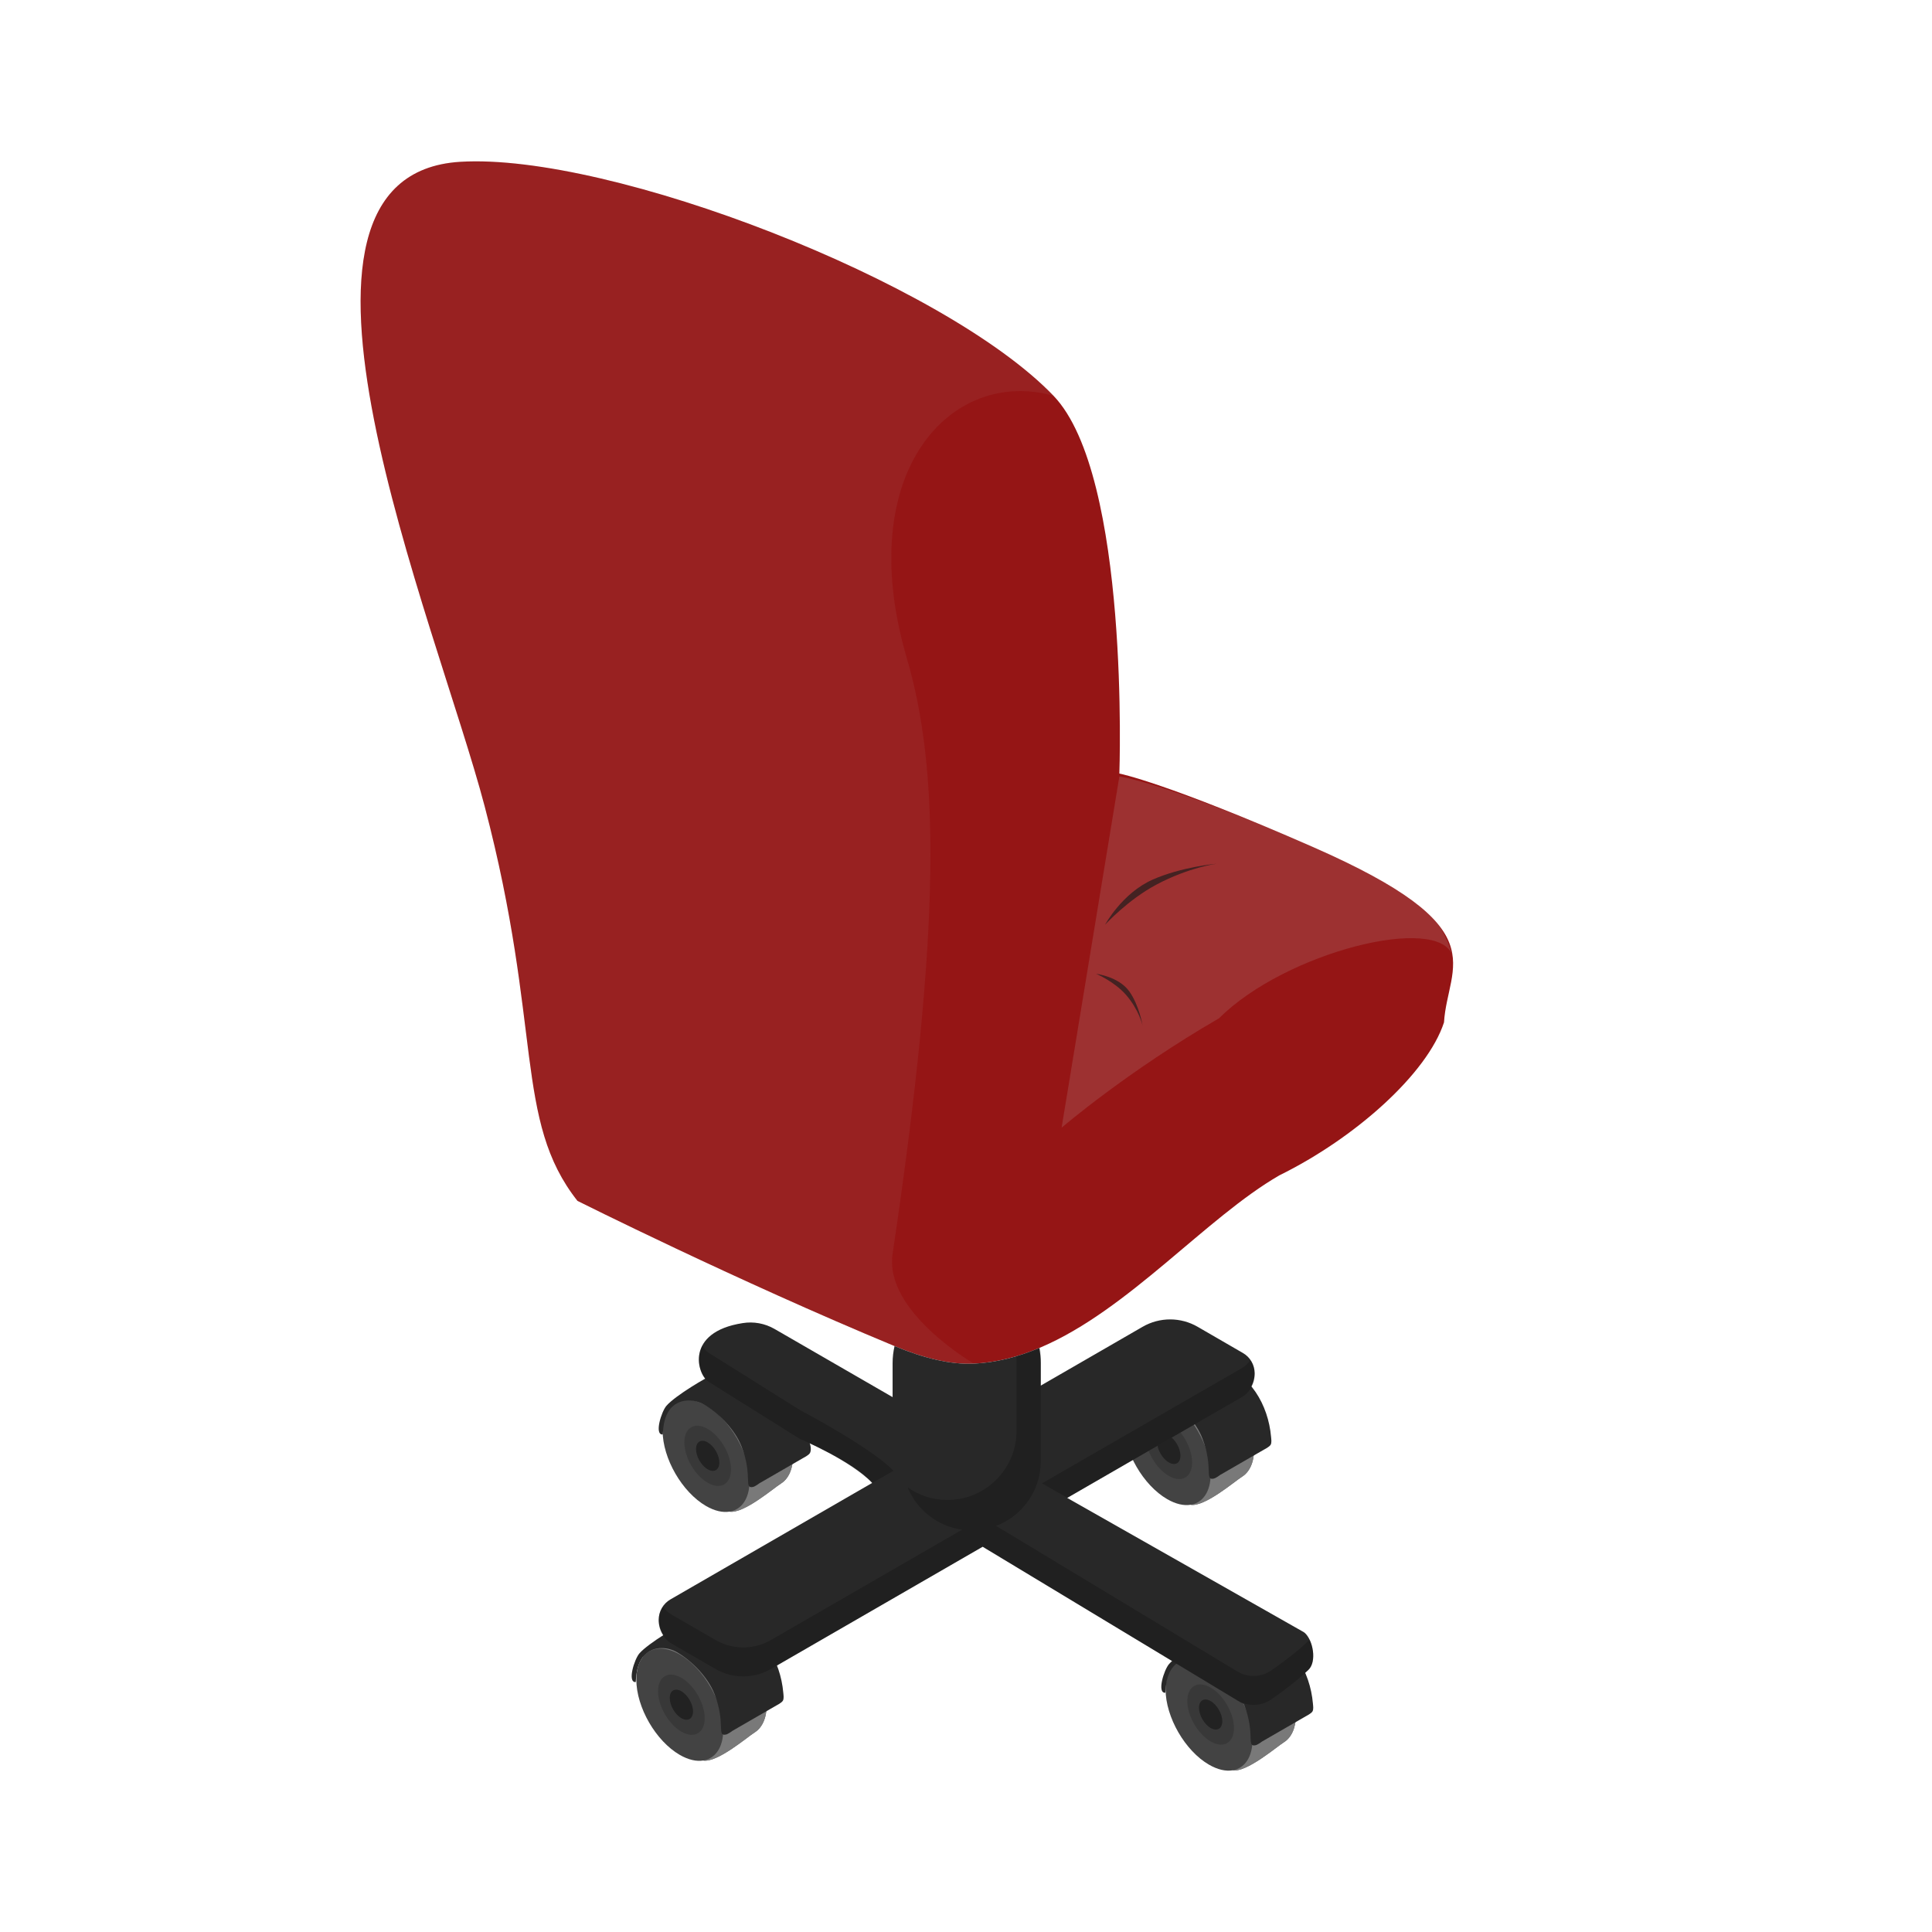
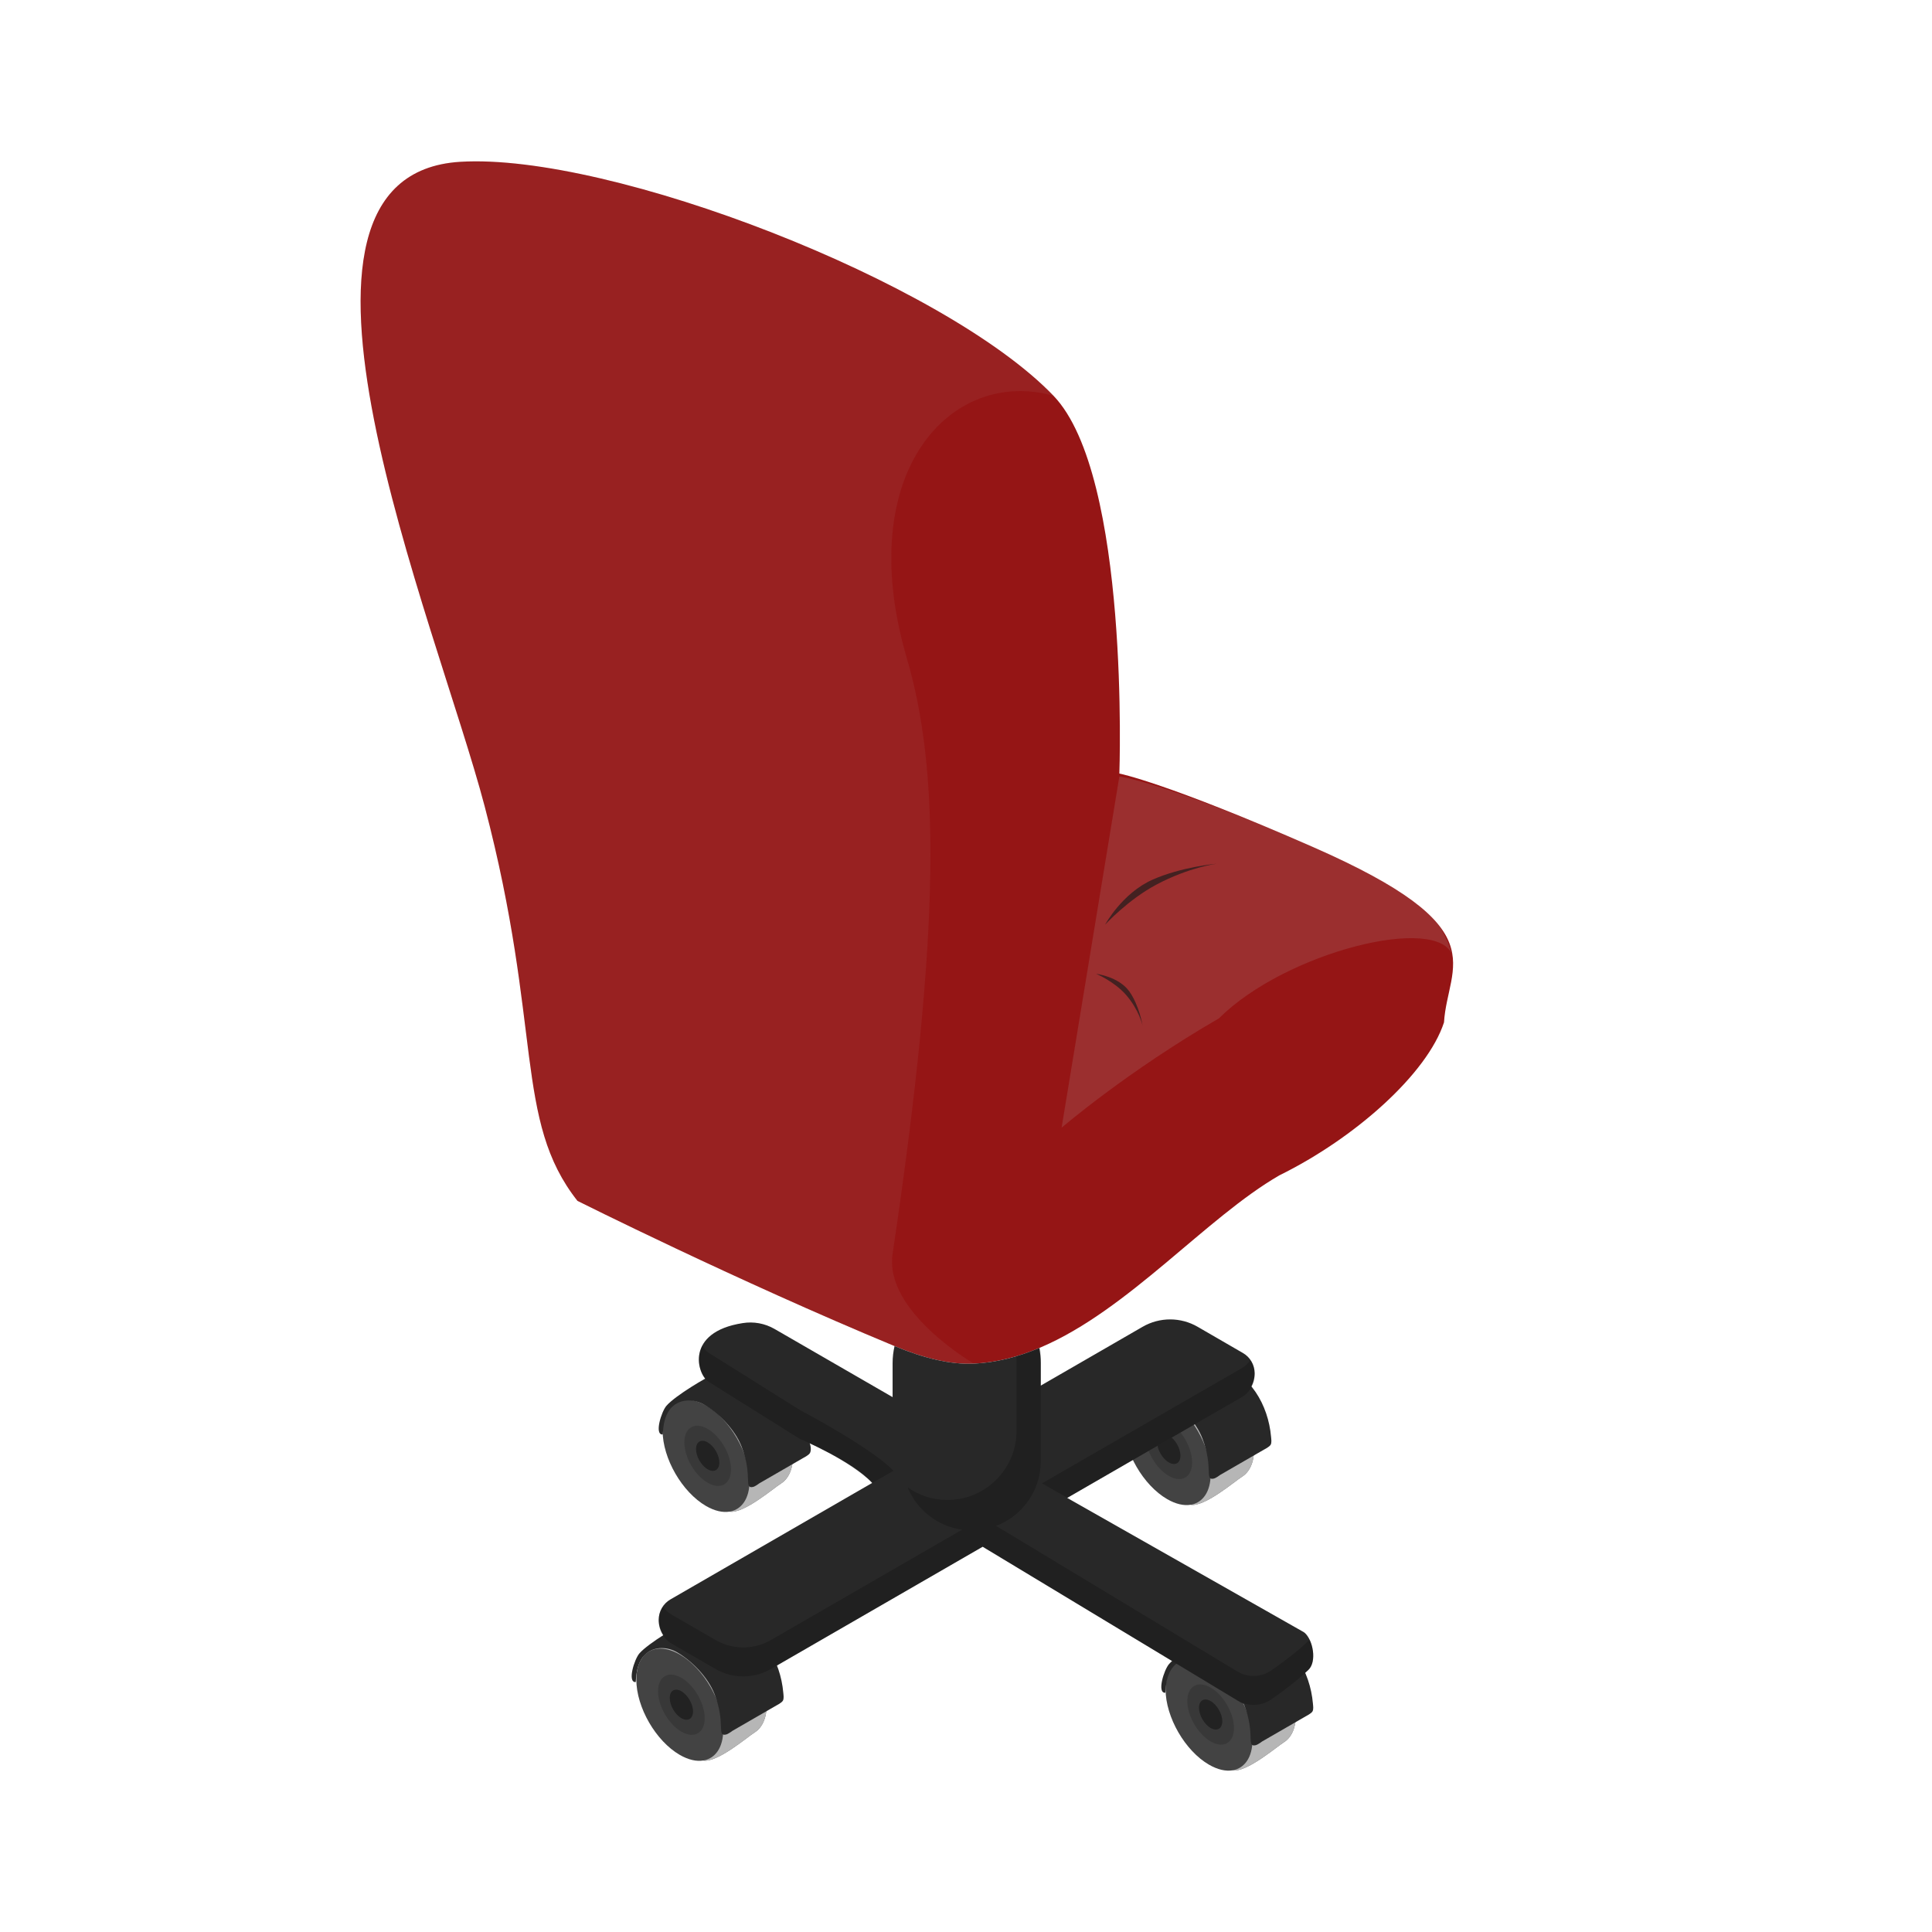
<svg xmlns="http://www.w3.org/2000/svg" width="100%" height="100%" viewBox="0 0 200 200" version="1.1" xml:space="preserve" style="fill-rule:evenodd;clip-rule:evenodd;stroke-linejoin:round;stroke-miterlimit:2;">
  <path d="M121.321,172.564c0.436,-1.058 4.046,-2.527 4.665,-2.791c1.19,-0.508 2.157,-0.953 3.674,-0.077c2.483,1.433 4.499,4.925 4.499,7.792c0,1.395 -0.476,2.386 -1.252,2.872c-0.766,0.48 -3.875,3.159 -5.319,2.904c-0.7,0.115 -1.533,-0.065 -2.427,-0.581c-2.483,-1.433 -4.499,-4.925 -4.499,-7.792c0,-0.992 0.241,-1.78 0.659,-2.327Z" style="fill:#282828;fill-opacity:0.87;" />
-   <path d="M121.321,172.564c0.436,-1.058 4.046,-2.527 4.665,-2.791c1.19,-0.508 2.157,-0.953 3.674,-0.077c2.483,1.433 4.499,4.925 4.499,7.792c0,1.395 -0.476,2.386 -1.252,2.872c-0.766,0.48 -3.875,3.159 -5.319,2.904c1.246,-0.205 2.072,-1.343 2.072,-3.178c0,-2.867 -2.016,-6.359 -4.499,-7.793c-1.624,-0.938 -3.049,-0.764 -3.84,0.271Z" style="fill:#818181;fill-opacity:0.87;" />
+   <path d="M121.321,172.564c0.436,-1.058 4.046,-2.527 4.665,-2.791c1.19,-0.508 2.157,-0.953 3.674,-0.077c2.483,1.433 4.499,4.925 4.499,7.792c0,1.395 -0.476,2.386 -1.252,2.872c-0.766,0.48 -3.875,3.159 -5.319,2.904c1.246,-0.205 2.072,-1.343 2.072,-3.178c0,-2.867 -2.016,-6.359 -4.499,-7.793c-1.624,-0.938 -3.049,-0.764 -3.84,0.271Z" style="fill:#c7c7c7;fill-opacity:0.87;" />
  <path d="M125.326,174.7c1.333,0.769 2.414,2.643 2.414,4.182c0,1.538 -1.081,2.163 -2.414,1.393c-1.332,-0.769 -2.414,-2.643 -2.414,-4.181c0,-1.539 1.082,-2.163 2.414,-1.394Z" style="fill:#282828;fill-opacity:0.4;" />
  <path d="M125.326,176.096c0.665,0.384 1.205,1.319 1.205,2.087c0,0.769 -0.54,1.08 -1.205,0.696c-0.665,-0.384 -1.205,-1.319 -1.205,-2.087c0,-0.768 0.54,-1.08 1.205,-0.696Z" style="fill-opacity:0.4;" />
  <path d="M66.532,171.548c0.436,-1.059 4.045,-2.528 4.664,-2.792c1.191,-0.508 2.158,-0.953 3.675,-0.077c2.483,1.434 4.499,4.925 4.499,7.793c0,1.394 -0.477,2.386 -1.252,2.871c-0.766,0.48 -3.875,3.16 -5.319,2.904c-0.701,0.115 -1.534,-0.065 -2.427,-0.58c-2.483,-1.434 -4.499,-4.926 -4.499,-7.793c0,-0.991 0.241,-1.779 0.659,-2.326Z" style="fill:#282828;fill-opacity:0.87;" />
-   <path d="M66.532,171.548c0.436,-1.059 4.045,-2.528 4.664,-2.792c1.191,-0.508 2.158,-0.953 3.675,-0.077c2.483,1.434 4.499,4.925 4.499,7.793c0,1.394 -0.477,2.386 -1.252,2.871c-0.766,0.48 -3.875,3.16 -5.319,2.904c1.246,-0.205 2.072,-1.342 2.072,-3.178c0,-2.867 -2.016,-6.359 -4.499,-7.792c-1.624,-0.938 -3.049,-0.765 -3.84,0.271Z" style="fill:#818181;fill-opacity:0.87;" />
+   <path d="M66.532,171.548c0.436,-1.059 4.045,-2.528 4.664,-2.792c1.191,-0.508 2.158,-0.953 3.675,-0.077c2.483,1.434 4.499,4.925 4.499,7.793c0,1.394 -0.477,2.386 -1.252,2.871c-0.766,0.48 -3.875,3.16 -5.319,2.904c1.246,-0.205 2.072,-1.342 2.072,-3.178c0,-2.867 -2.016,-6.359 -4.499,-7.792c-1.624,-0.938 -3.049,-0.765 -3.84,0.271Z" style="fill:#c7c7c7;fill-opacity:0.87;" />
  <path d="M70.537,173.683c1.332,0.77 2.414,2.643 2.414,4.182c0,1.538 -1.082,2.163 -2.414,1.394c-1.333,-0.77 -2.414,-2.643 -2.414,-4.182c-0,-1.538 1.081,-2.163 2.414,-1.394Z" style="fill:#282828;fill-opacity:0.4;" />
  <path d="M70.537,175.079c0.665,0.384 1.205,1.32 1.205,2.088c0,0.768 -0.54,1.08 -1.205,0.696c-0.665,-0.384 -1.205,-1.32 -1.205,-2.088c-0,-0.768 0.54,-1.08 1.205,-0.696Z" style="fill-opacity:0.4;" />
  <path d="M116.989,145.073c0.436,-1.058 4.045,-2.527 4.664,-2.791c1.191,-0.508 2.158,-0.953 3.675,-0.077c2.483,1.433 4.499,4.925 4.499,7.792c-0,1.395 -0.477,2.386 -1.252,2.872c-0.766,0.48 -3.876,3.159 -5.319,2.904c-0.701,0.115 -1.534,-0.065 -2.427,-0.581c-2.483,-1.433 -4.499,-4.925 -4.499,-7.792c-0,-0.992 0.241,-1.779 0.659,-2.327Z" style="fill:#282828;fill-opacity:0.87;" />
-   <path d="M116.989,145.073c0.436,-1.058 4.045,-2.527 4.664,-2.791c1.191,-0.508 2.158,-0.953 3.675,-0.077c2.483,1.433 4.499,4.925 4.499,7.792c-0,1.395 -0.477,2.386 -1.252,2.872c-0.766,0.48 -3.876,3.159 -5.319,2.904c1.246,-0.205 2.072,-1.343 2.072,-3.178c-0,-2.867 -2.016,-6.359 -4.499,-7.793c-1.625,-0.938 -3.049,-0.764 -3.84,0.271Z" style="fill:#818181;fill-opacity:0.87;" />
+   <path d="M116.989,145.073c0.436,-1.058 4.045,-2.527 4.664,-2.791c1.191,-0.508 2.158,-0.953 3.675,-0.077c2.483,1.433 4.499,4.925 4.499,7.792c-0,1.395 -0.477,2.386 -1.252,2.872c-0.766,0.48 -3.876,3.159 -5.319,2.904c1.246,-0.205 2.072,-1.343 2.072,-3.178c-0,-2.867 -2.016,-6.359 -4.499,-7.793c-1.625,-0.938 -3.049,-0.764 -3.84,0.271Z" style="fill:#c7c7c7;fill-opacity:0.87;" />
  <path d="M120.994,147.209c1.332,0.769 2.414,2.643 2.414,4.182c-0,1.538 -1.082,2.163 -2.414,1.393c-1.333,-0.769 -2.414,-2.642 -2.414,-4.181c-0,-1.539 1.081,-2.163 2.414,-1.394Z" style="fill:#282828;fill-opacity:0.4;" />
  <path d="M120.994,148.605c0.665,0.384 1.205,1.32 1.205,2.088c-0,0.768 -0.54,1.079 -1.205,0.695c-0.665,-0.384 -1.205,-1.319 -1.205,-2.087c-0,-0.768 0.54,-1.08 1.205,-0.696Z" style="fill-opacity:0.4;" />
  <path d="M69.254,145.784c0.436,-1.059 4.045,-2.528 4.664,-2.792c1.191,-0.508 2.158,-0.953 3.675,-0.077c2.483,1.434 4.499,4.925 4.499,7.793c-0,1.394 -0.477,2.386 -1.252,2.871c-0.766,0.48 -3.876,3.16 -5.319,2.904c-0.701,0.115 -1.534,-0.065 -2.427,-0.58c-2.483,-1.434 -4.499,-4.926 -4.499,-7.793c-0,-0.991 0.241,-1.779 0.659,-2.326Z" style="fill:#282828;fill-opacity:0.87;" />
-   <path d="M69.254,145.784c0.436,-1.059 4.045,-2.528 4.664,-2.792c1.191,-0.508 2.158,-0.953 3.675,-0.077c2.483,1.434 4.499,4.925 4.499,7.793c-0,1.394 -0.477,2.386 -1.252,2.871c-0.766,0.48 -3.876,3.16 -5.319,2.904c1.246,-0.205 2.072,-1.342 2.072,-3.178c-0,-2.867 -2.016,-6.359 -4.499,-7.792c-1.625,-0.938 -3.049,-0.764 -3.84,0.271Z" style="fill:#818181;fill-opacity:0.87;" />
+   <path d="M69.254,145.784c0.436,-1.059 4.045,-2.528 4.664,-2.792c1.191,-0.508 2.158,-0.953 3.675,-0.077c2.483,1.434 4.499,4.925 4.499,7.793c-0,1.394 -0.477,2.386 -1.252,2.871c-0.766,0.48 -3.876,3.16 -5.319,2.904c1.246,-0.205 2.072,-1.342 2.072,-3.178c-0,-2.867 -2.016,-6.359 -4.499,-7.792c-1.625,-0.938 -3.049,-0.764 -3.84,0.271Z" style="fill:#c7c7c7;fill-opacity:0.87;" />
  <path d="M73.259,147.919c1.332,0.77 2.414,2.643 2.414,4.182c-0,1.539 -1.082,2.163 -2.414,1.394c-1.333,-0.769 -2.415,-2.643 -2.415,-4.182c0,-1.538 1.082,-2.163 2.415,-1.394Z" style="fill:#282828;fill-opacity:0.4;" />
  <path d="M73.259,149.315c0.665,0.385 1.205,1.32 1.205,2.088c-0,0.768 -0.54,1.08 -1.205,0.696c-0.665,-0.384 -1.205,-1.32 -1.205,-2.088c-0,-0.768 0.54,-1.08 1.205,-0.696Z" style="fill-opacity:0.4;" />
  <path d="M77.959,153.925c-0.998,0.227 -0.019,-1.116 -1.181,-4.156c-0.698,-1.828 -2.425,-3.515 -3.918,-4.377c-0.866,-0.5 -2.225,-0.664 -3.187,0.164c-1.163,1.001 -0.996,2.939 -1.078,2.942c-0.883,0.04 -0.126,-2.377 0.396,-2.973c0.947,-1.081 4.171,-2.965 4.948,-3.296c1.494,-0.637 2.707,-1.195 4.61,-0.097c2.469,1.426 4.57,4.474 5.335,7.468c0.069,0.269 0.079,0.601 -0.041,0.821c-0.12,0.22 -0.679,0.499 -0.679,0.499l-4.546,2.625c-0,-0 -0.425,0.327 -0.659,0.38Z" style="fill:#282828;" />
  <path d="M75.161,179.557c-0.998,0.227 -0.019,-1.116 -1.18,-4.156c-0.699,-1.828 -2.426,-3.515 -3.919,-4.377c-0.866,-0.5 -2.225,-0.664 -3.186,0.164c-1.163,1.001 -0.997,2.939 -1.079,2.942c-0.882,0.04 -0.126,-2.377 0.396,-2.973c0.947,-1.081 4.171,-2.965 4.948,-3.296c1.494,-0.637 2.506,-0.731 4.61,-0.097c3.152,0.951 5.044,4.144 5.335,7.468c0.025,0.276 0.079,0.601 -0.041,0.821c-0.12,0.22 -0.679,0.499 -0.679,0.499l-4.546,2.625c0,-0 -0.425,0.327 -0.659,0.38Z" style="fill:#282828;" />
  <path d="M125.655,153.061c-0.998,0.228 -0.019,-1.116 -1.181,-4.155c-0.698,-1.829 -2.425,-3.516 -3.918,-4.377c-0.867,-0.501 -2.225,-0.664 -3.187,0.163c-1.163,1.001 -0.996,2.939 -1.078,2.943c-0.883,0.039 -0.126,-2.378 0.396,-2.974c0.946,-1.08 4.171,-2.964 4.948,-3.296c1.494,-0.637 2.506,-0.731 4.61,-0.096c3.152,0.95 5.044,4.143 5.335,7.468c0.024,0.276 0.079,0.601 -0.041,0.821c-0.12,0.22 -0.68,0.499 -0.68,0.499l-4.545,2.624c-0,0 -0.425,0.327 -0.659,0.38Z" style="fill:#282828;" />
  <path d="M129.987,180.662c-0.998,0.228 -0.019,-1.116 -1.18,-4.156c-0.699,-1.828 -2.426,-3.515 -3.919,-4.376c-0.866,-0.501 -2.225,-0.665 -3.186,0.163c-1.163,1.001 -0.997,2.939 -1.079,2.943c-0.882,0.039 -0.126,-2.378 0.396,-2.974c0.947,-1.08 4.171,-2.964 4.948,-3.296c1.494,-0.637 2.506,-0.731 4.61,-0.096c3.152,0.95 5.044,4.143 5.335,7.468c0.025,0.276 0.079,0.601 -0.041,0.821c-0.12,0.22 -0.679,0.499 -0.679,0.499l-4.546,2.624c0,0 -0.425,0.327 -0.659,0.38Z" style="fill:#282828;" />
  <path d="M115.876,80.077c-0,0 1.115,-30.836 -6.813,-39.103c-11.314,-11.797 -45.886,-25.175 -61.428,-24.223c-22.137,1.355 -2.484,47.61 2.536,66.711c6.025,22.925 3.01,32.48 9.608,40.853c-0,0 16.412,8.221 32.826,15.032c3.003,1.246 5.8,1.934 8.217,1.817c2.38,-0.115 4.683,-0.731 6.92,-1.687c9.102,-3.892 17.107,-13.424 24.695,-17.804c7.854,-3.862 15.311,-10.527 17.046,-15.837c0.367,-6.026 5.667,-9.707 -13.537,-18.139c-15.23,-6.687 -20.07,-7.62 -20.07,-7.62Z" style="fill:#951515;" />
  <path d="M92.402,129.804c5.106,-34.3 4.806,-50.28 1.475,-61.659c-5.677,-19.392 4.675,-30.136 15.186,-27.171c-0,0 -0.852,-0.858 -1.321,-1.289c-12.476,-11.46 -45.129,-23.851 -60.107,-22.934c-22.137,1.355 -2.484,47.61 2.536,66.711c6.025,22.925 3.01,32.48 9.608,40.853c-0,0 16.412,8.221 32.826,15.032c1.876,0.779 3.672,1.339 5.345,1.622c1.005,0.169 2.872,0.195 2.872,0.195c0,-0 -9.31,-5.382 -8.42,-11.36Z" style="fill:#c7c7c7;fill-opacity:0.07;" />
  <path d="M115.876,80.379l-5.978,36.358c-0,0 6.835,-5.861 16.287,-11.318c6.914,-6.906 22.836,-10.842 24.191,-6.455c-0,0 -0.623,-2.284 -1.719,-3.537c-1.898,-2.17 -5.647,-4.629 -12.711,-7.73c-15.23,-6.687 -20.07,-7.318 -20.07,-7.318Z" style="fill:#c7c7c7;fill-opacity:0.07;" />
-   <path d="M115.876,80.379l-5.978,36.358c-0,0 6.835,-5.861 16.287,-11.318c6.914,-6.906 22.836,-10.842 24.191,-6.455c-0,0 -0.623,-2.284 -1.719,-3.537c-1.898,-2.17 -5.647,-4.629 -12.711,-7.73c-15.23,-6.687 -20.07,-7.318 -20.07,-7.318Z" style="fill:#dbdbdb;fill-opacity:0.09;" />
+   <path d="M115.876,80.379l-5.978,36.358c-0,0 6.835,-5.861 16.287,-11.318c6.914,-6.906 22.836,-10.842 24.191,-6.455c-0,0 -0.623,-2.284 -1.719,-3.537c-1.898,-2.17 -5.647,-4.629 -12.711,-7.73c-15.23,-6.687 -20.07,-7.318 -20.07,-7.318Z" style="fill:#c7c7c7;fill-opacity:0.09;" />
  <path d="M119.317,91.061c2.997,-1.33 6.601,-1.645 6.601,-1.645c-0,-0 -2.86,0.38 -6.194,2.152c-2.968,1.576 -5.322,4.15 -5.322,4.15c0,0 1.75,-3.252 4.915,-4.657Z" style="fill:#1b1b1b;fill-opacity:0.68;" />
  <path d="M116.912,102.639c1.03,1.459 1.364,3.503 1.364,3.503c-0,0 -0.356,-1.593 -1.708,-3.15c-1.204,-1.385 -3.092,-2.183 -3.092,-2.183c-0,-0 2.348,0.289 3.436,1.83Z" style="fill:#1b1b1b;fill-opacity:0.68;" />
  <path d="M92.605,139.347c-0.133,0.566 -0.203,1.156 -0.203,1.763l-0,9.636c-0,4.233 3.436,7.67 7.67,7.67c4.233,0 7.67,-3.437 7.67,-7.67l-0,-9.636c-0,-0.537 -0.055,-1.06 -0.16,-1.565c-2.186,0.917 -4.437,1.507 -6.76,1.619c-2.416,0.117 -5.213,-0.571 -8.217,-1.817Z" style="fill:#282828;" />
  <path d="M99.038,148.461c0,-0 -14.362,-8.292 -18.857,-10.888c-0.999,-0.576 -2.166,-0.79 -3.304,-0.605c-5.989,0.931 -4.722,5.315 -3.537,6.057c2.198,1.374 9.457,5.928 9.457,5.928c0,0 5.43,2.287 7.49,4.56c0,0 -16.256,9.386 -20.883,12.057c-0.752,0.434 -1.215,1.236 -1.215,2.104c0,0.001 0,0.001 0,0.001c0,1.051 0.561,2.022 1.471,2.548c1.304,0.752 3.235,1.867 4.781,2.76c1.547,0.893 3.453,0.893 5,-0c6.292,-3.633 22.284,-12.866 22.284,-12.866c-0,-0 20.734,12.511 26.583,16.041c0.953,0.576 2.156,0.54 3.074,-0.091c1.183,-0.816 2.824,-2.009 4.069,-3.207c0.883,-0.848 0.48,-3.073 -0.393,-3.835c-0.038,-0.032 -0.078,-0.059 -0.12,-0.083c-1.015,-0.581 -24.462,-13.878 -24.462,-13.878c-0,0 13.389,-7.73 17.928,-10.35c0.917,-0.53 1.481,-1.511 1.477,-2.57c-0,-0 -0,-0.001 -0,-0.001c-0.004,-0.855 -0.461,-1.644 -1.201,-2.073c-1.204,-0.697 -3.106,-1.798 -4.699,-2.72c-1.76,-1.019 -3.93,-1.021 -5.692,-0.004c-5.969,3.447 -19.251,11.115 -19.251,11.115Z" style="fill:#282828;" />
  <path d="M99.6,158.349l-19.791,11.426c-1.775,1.025 -3.962,1.025 -5.737,-0c-1.528,-0.882 -3.336,-1.926 -4.54,-2.621c-0.361,-0.209 -0.662,-0.494 -0.887,-0.829c-0.292,0.435 -0.456,0.954 -0.456,1.497c0,0 0,0.001 0,0.001c0,0.96 0.512,1.846 1.343,2.325c1.204,0.696 3.012,1.74 4.54,2.622c1.775,1.025 3.962,1.025 5.737,-0c6.524,-3.767 21.916,-12.653 21.916,-12.653c-0,-0 20.213,12.197 26.354,15.903c1.103,0.666 2.495,0.619 3.551,-0.12c1.155,-0.81 2.66,-1.923 3.821,-3.04c0.683,-0.656 0.597,-2.136 0.118,-3.125c-0.036,0.046 -0.075,0.09 -0.118,0.13c-1.161,1.117 -2.666,2.23 -3.821,3.04c-1.056,0.739 -2.448,0.786 -3.551,0.12l-24.97,-15.068c2.706,-1.021 4.633,-3.637 4.633,-6.699l-0,-10.661c-0,-0.369 -0.028,-0.731 -0.082,-1.085c-0.8,0.338 -1.608,0.633 -2.426,0.877l0,7.73c0,3.951 -3.207,7.158 -7.157,7.158c-1.532,0 -2.952,-0.482 -4.116,-1.302c0.95,2.314 3.08,4.021 5.639,4.374Zm29.825,-17.534c-0.224,0.333 -0.523,0.616 -0.883,0.824c-4.397,2.538 -20.672,11.919 -20.672,11.919l2.617,1.484l18.055,-10.408c0.832,-0.481 1.343,-1.37 1.339,-2.33c0,-0.001 0,-0.002 0,-0.002c-0.002,-0.539 -0.165,-1.054 -0.456,-1.487Zm-56.713,-1.542c-0.829,1.538 -0.085,3.305 0.628,3.752c2.198,1.374 9.457,5.928 9.457,5.928c0,0 4.501,1.812 7.522,4.55l2.157,-1.245c-2.06,-2.274 -9.679,-6.3 -9.679,-6.3c0,0 -7.259,-4.553 -9.457,-5.928c-0.222,-0.139 -0.448,-0.407 -0.628,-0.757Z" style="fill-opacity:0.21;" />
</svg>
